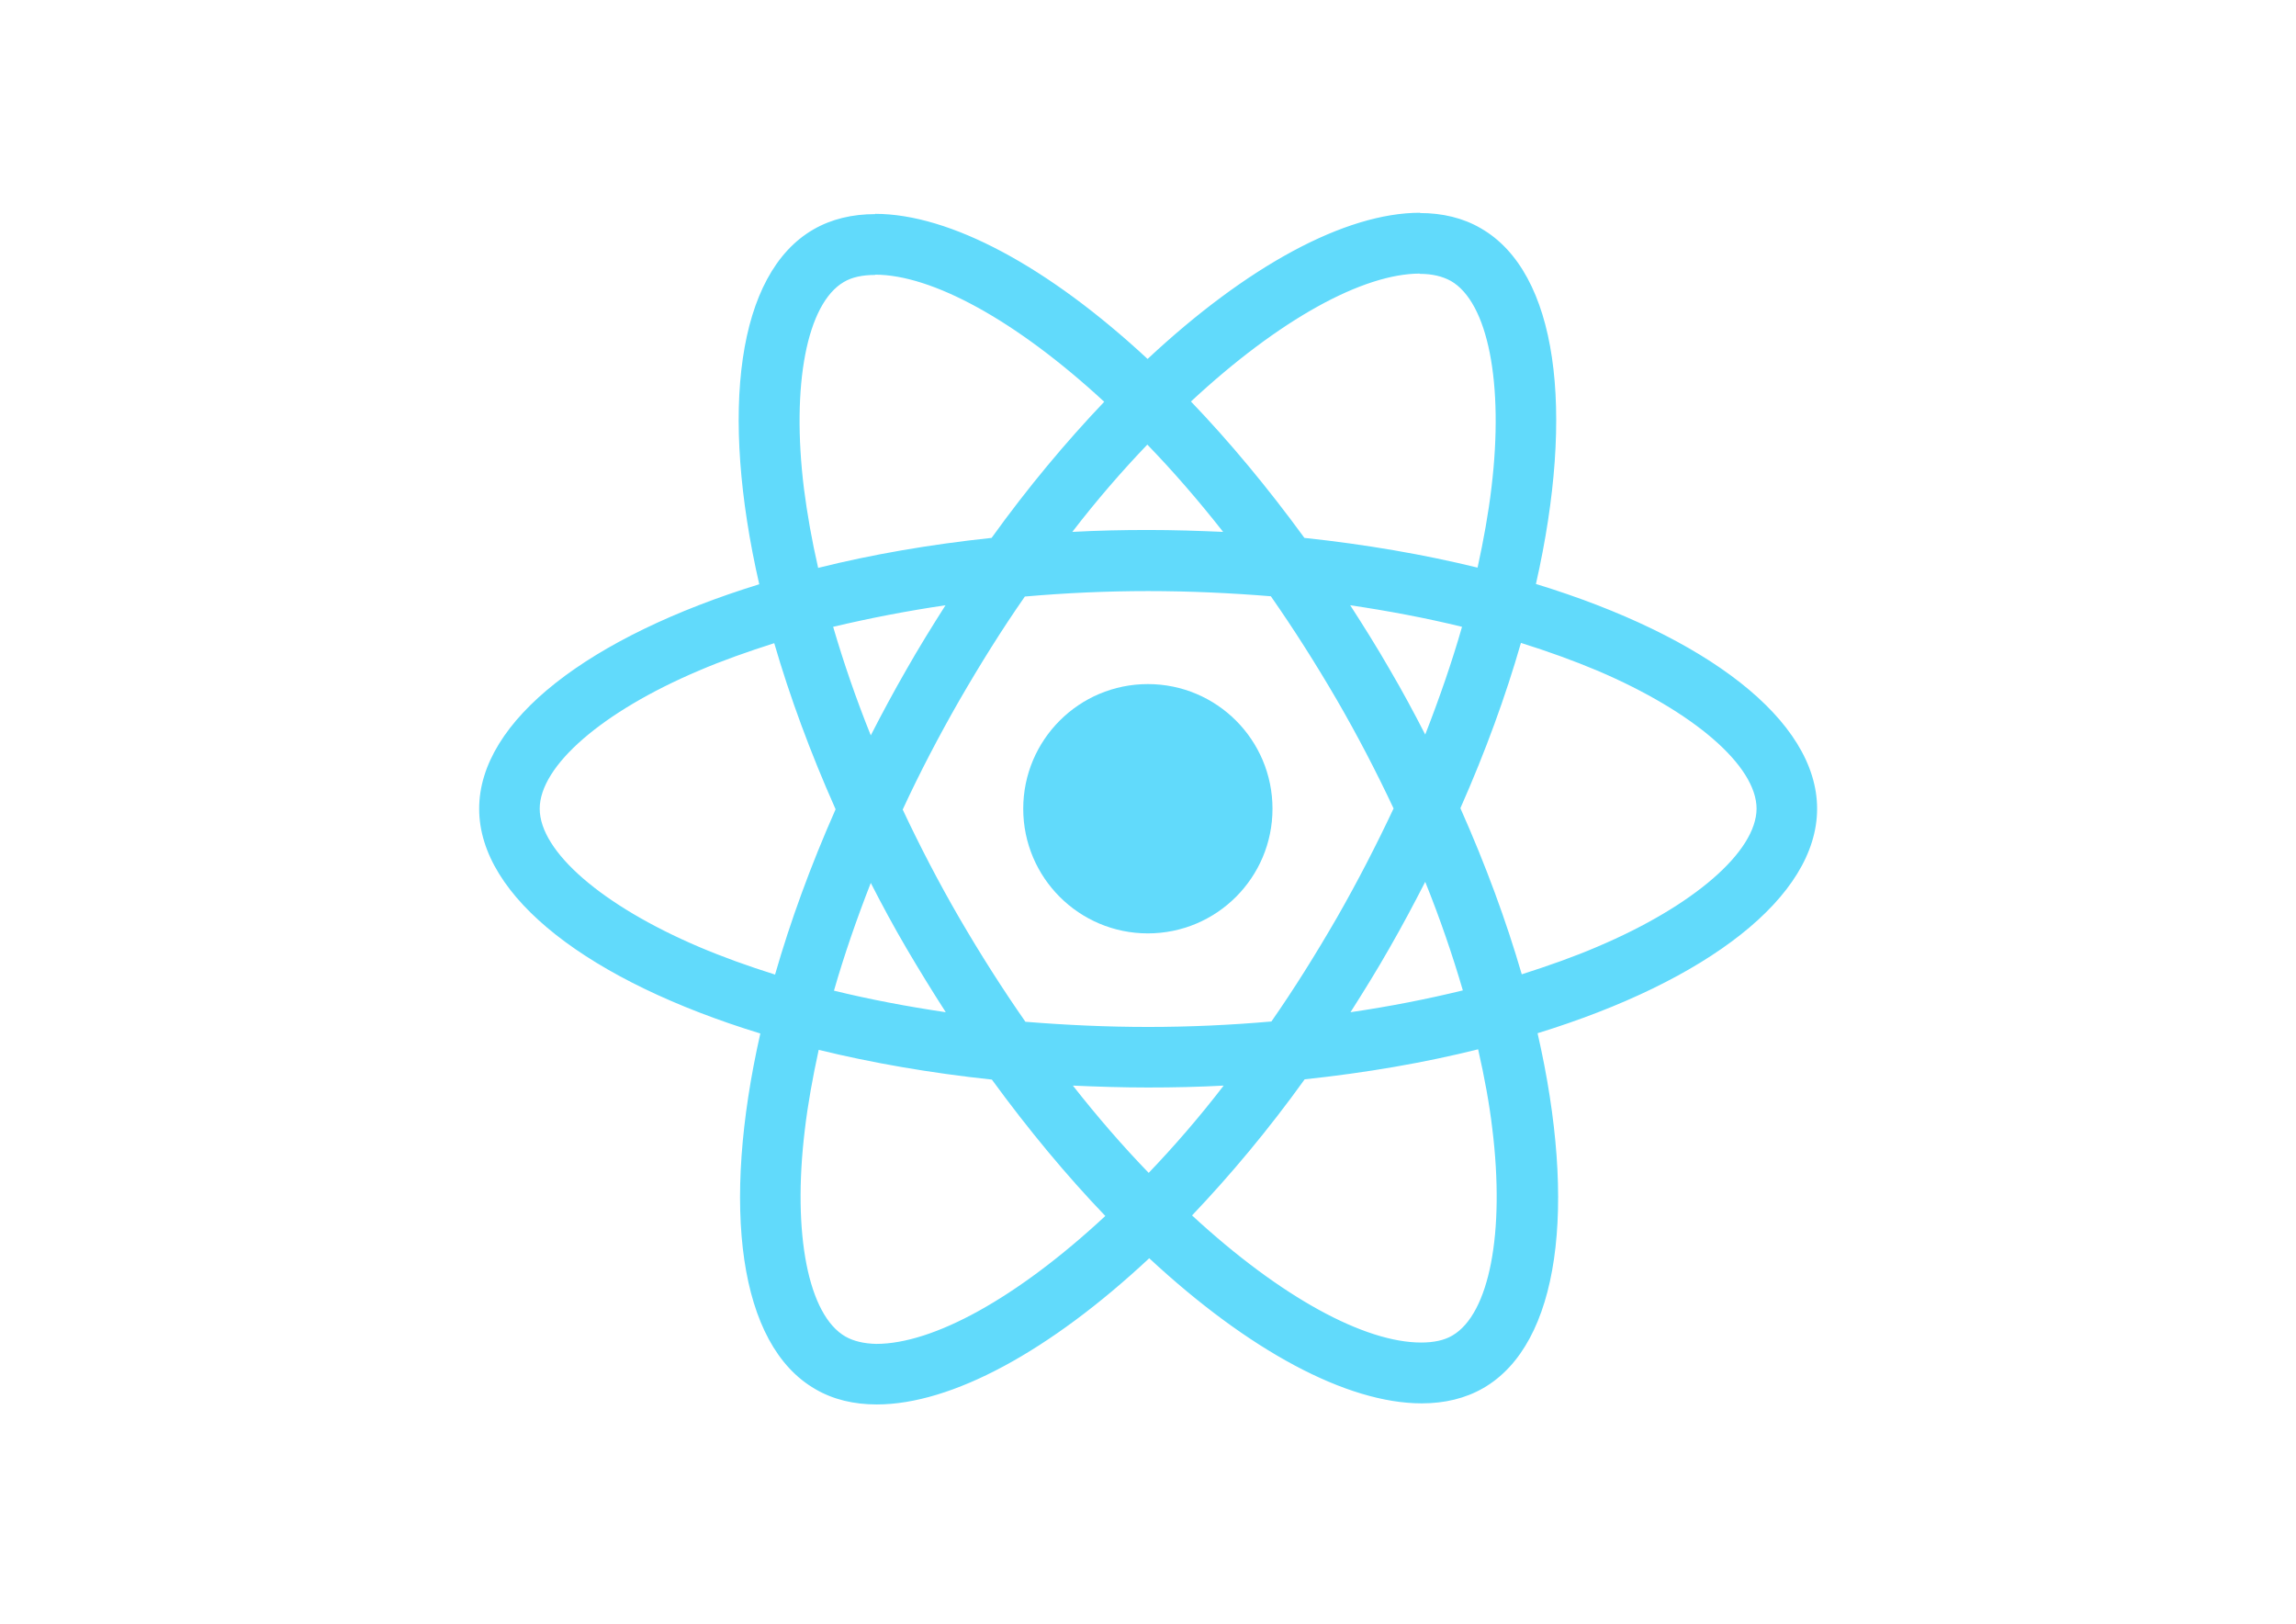
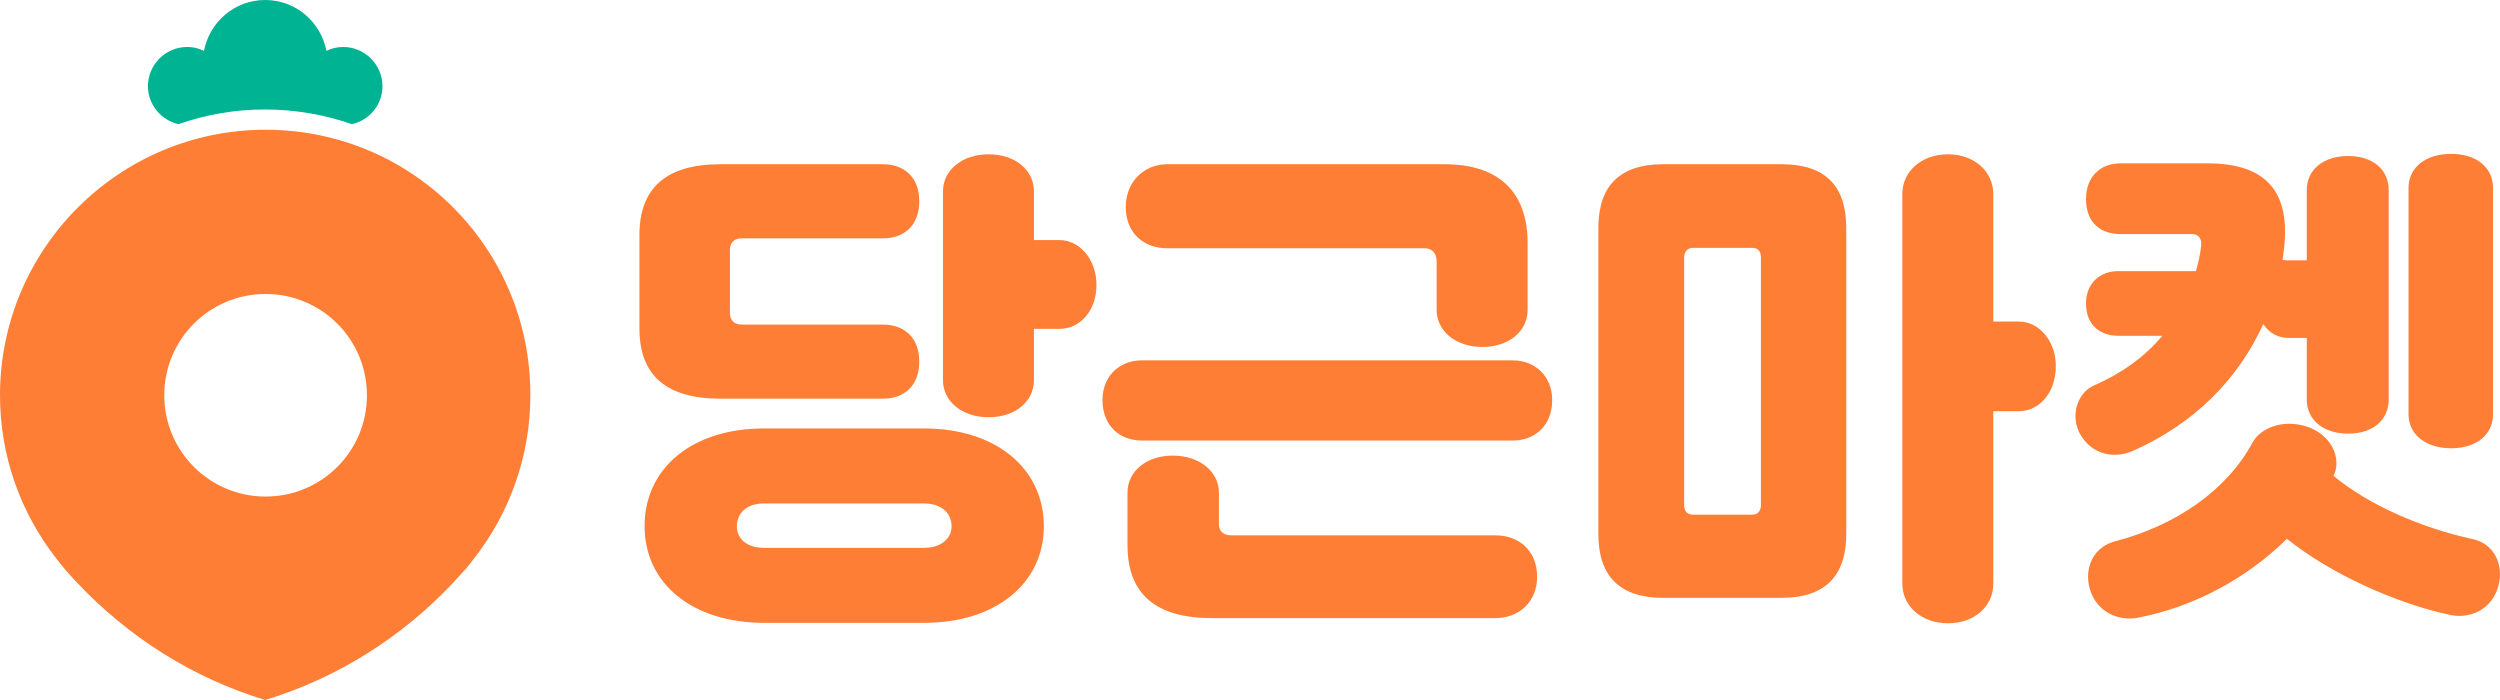
- <svg xmlns="http://www.w3.org/2000/svg" viewBox="0 0 841.9 595.3">
-   <g fill="#61DAFB">
-     <path d="M666.3 296.5c0-32.5-40.7-63.3-103.1-82.4 14.4-63.6 8-114.2-20.2-130.4-6.5-3.8-14.1-5.6-22.4-5.6v22.3c4.6 0 8.3.9 11.4 2.6 13.6 7.8 19.5 37.5 14.9 75.7-1.1 9.4-2.9 19.3-5.1 29.4-19.6-4.8-41-8.5-63.5-10.9-13.5-18.5-27.5-35.3-41.6-50 32.6-30.3 63.2-46.9 84-46.9V78c-27.5 0-63.5 19.6-99.9 53.6-36.4-33.8-72.4-53.2-99.9-53.2v22.3c20.7 0 51.4 16.5 84 46.6-14 14.7-28 31.4-41.3 49.9-22.6 2.4-44 6.1-63.6 11-2.3-10-4-19.7-5.2-29-4.7-38.2 1.1-67.9 14.6-75.8 3-1.8 6.9-2.6 11.5-2.6V78.5c-8.4 0-16 1.8-22.6 5.6-28.1 16.2-34.4 66.7-19.9 130.1-62.2 19.2-102.7 49.9-102.7 82.3 0 32.5 40.7 63.3 103.1 82.4-14.4 63.6-8 114.2 20.2 130.4 6.5 3.8 14.1 5.6 22.5 5.6 27.5 0 63.5-19.6 99.9-53.6 36.4 33.8 72.4 53.2 99.9 53.2 8.4 0 16-1.8 22.6-5.6 28.1-16.2 34.4-66.7 19.9-130.1 62-19.1 102.5-49.9 102.5-82.3zm-130.2-66.7c-3.7 12.9-8.3 26.2-13.5 39.5-4.1-8-8.4-16-13.1-24-4.6-8-9.5-15.8-14.4-23.4 14.2 2.1 27.9 4.7 41 7.9zm-45.8 106.5c-7.8 13.5-15.8 26.3-24.1 38.2-14.9 1.3-30 2-45.2 2-15.1 0-30.2-.7-45-1.9-8.3-11.9-16.4-24.6-24.2-38-7.6-13.1-14.5-26.4-20.8-39.8 6.2-13.4 13.2-26.8 20.7-39.9 7.8-13.5 15.8-26.3 24.1-38.2 14.9-1.3 30-2 45.2-2 15.1 0 30.2.7 45 1.9 8.3 11.9 16.4 24.6 24.2 38 7.6 13.1 14.5 26.4 20.8 39.8-6.3 13.4-13.2 26.8-20.7 39.9zm32.3-13c5.4 13.4 10 26.8 13.8 39.8-13.1 3.2-26.9 5.9-41.2 8 4.9-7.7 9.8-15.6 14.4-23.7 4.6-8 8.9-16.1 13-24.1zM421.2 430c-9.3-9.6-18.6-20.3-27.8-32 9 .4 18.2.7 27.5.7 9.4 0 18.7-.2 27.8-.7-9 11.7-18.3 22.4-27.5 32zm-74.4-58.9c-14.2-2.1-27.9-4.7-41-7.9 3.7-12.9 8.3-26.2 13.5-39.5 4.1 8 8.4 16 13.1 24 4.7 8 9.5 15.8 14.4 23.4zM420.7 163c9.3 9.6 18.6 20.3 27.8 32-9-.4-18.2-.7-27.5-.7-9.4 0-18.7.2-27.8.7 9-11.7 18.3-22.4 27.5-32zm-74 58.9c-4.9 7.7-9.8 15.6-14.4 23.7-4.6 8-8.9 16-13 24-5.4-13.4-10-26.8-13.8-39.8 13.1-3.1 26.9-5.8 41.2-7.9zm-90.5 125.2c-35.4-15.1-58.3-34.9-58.3-50.6 0-15.7 22.9-35.6 58.3-50.6 8.6-3.7 18-7 27.7-10.1 5.7 19.6 13.2 40 22.5 60.9-9.2 20.8-16.6 41.1-22.2 60.6-9.9-3.1-19.3-6.5-28-10.2zM310 490c-13.6-7.8-19.5-37.5-14.9-75.7 1.1-9.4 2.9-19.3 5.1-29.4 19.6 4.8 41 8.5 63.5 10.9 13.5 18.5 27.5 35.3 41.6 50-32.6 30.3-63.2 46.9-84 46.9-4.5-.1-8.3-1-11.3-2.7zm237.2-76.2c4.7 38.2-1.1 67.9-14.6 75.8-3 1.8-6.9 2.6-11.5 2.6-20.7 0-51.4-16.5-84-46.6 14-14.7 28-31.4 41.3-49.9 22.6-2.4 44-6.1 63.6-11 2.3 10.1 4.1 19.8 5.2 29.1zm38.5-66.7c-8.6 3.7-18 7-27.7 10.1-5.7-19.6-13.2-40-22.5-60.9 9.2-20.8 16.6-41.1 22.2-60.6 9.9 3.1 19.3 6.5 28.1 10.2 35.4 15.1 58.3 34.9 58.3 50.6-.1 15.7-23 35.6-58.4 50.6zM320.8 78.4z" />
-     <circle cx="420.9" cy="296.5" r="45.7" />
-     <path d="M520.5 78.1z" />
-   </g>
+ <svg xmlns="http://www.w3.org/2000/svg" width="100" height="28" viewBox="0 0 100 28" fill="none">
+   <path d="M10.624 5.19C4.76 5.19 0 9.948 0 15.81C0 18.276 0.845 20.535 2.242 22.328C2.346 22.465 2.466 22.604 2.57 22.741C2.742 22.931 2.897 23.121 3.087 23.31L3.104 23.328C5.14 25.483 7.709 27.121 10.607 28C13.504 27.121 16.074 25.483 18.109 23.328L18.126 23.31C18.299 23.121 18.471 22.931 18.644 22.741C18.765 22.604 18.868 22.465 18.971 22.328C20.369 20.535 21.214 18.276 21.214 15.81C21.231 9.931 16.488 5.19 10.624 5.19ZM10.624 19.862C8.382 19.862 6.571 18.052 6.571 15.81C6.571 13.569 8.382 11.759 10.624 11.759C12.866 11.759 14.677 13.569 14.677 15.81C14.677 18.052 12.866 19.862 10.624 19.862Z" fill="#FF7E36" />
+   <path d="M14.074 4.966C14.781 4.81 15.299 4.19 15.299 3.448C15.299 2.586 14.592 1.879 13.729 1.879C13.488 1.879 13.264 1.931 13.057 2.034C12.832 0.879 11.832 0 10.608 0C9.383 0 8.383 0.879 8.159 2.034C7.952 1.931 7.727 1.879 7.486 1.879C6.624 1.879 5.917 2.586 5.917 3.448C5.917 4.19 6.451 4.81 7.141 4.966C8.228 4.586 9.383 4.379 10.59 4.379C11.798 4.379 12.988 4.586 14.074 4.966Z" fill="#00B493" />
+   <path d="M28.819 15.948H35.321C36.132 15.948 36.77 15.465 36.77 14.465C36.77 13.465 36.132 12.983 35.321 12.983H29.664C29.371 12.983 29.198 12.81 29.198 12.534V9.983C29.198 9.707 29.371 9.534 29.664 9.534H35.321C36.132 9.534 36.77 9.052 36.77 8.052C36.77 7.052 36.132 6.569 35.321 6.569H28.819C26.611 6.569 25.577 7.552 25.577 9.396V13.138C25.577 14.983 26.611 15.948 28.819 15.948Z" fill="#FF7E36" />
+   <path d="M36.959 17.138H30.561C27.681 17.138 25.783 18.724 25.783 21.052C25.783 23.328 27.681 24.914 30.561 24.914H36.959C39.84 24.914 41.754 23.328 41.754 21.052C41.754 18.741 39.84 17.138 36.959 17.138ZM36.959 21.914H30.561C29.854 21.914 29.474 21.535 29.474 21.052C29.474 20.535 29.854 20.138 30.561 20.138H36.959C37.666 20.138 38.063 20.535 38.063 21.052C38.063 21.535 37.649 21.914 36.959 21.914Z" fill="#FF7E36" />
+   <path d="M42.375 9.603H41.358V7.655C41.358 6.81 40.616 6.172 39.547 6.172C38.478 6.172 37.719 6.81 37.719 7.655V15.207C37.719 16.052 38.478 16.69 39.547 16.69C40.616 16.69 41.358 16.052 41.358 15.207V13.155H42.375C43.203 13.155 43.859 12.431 43.859 11.396C43.859 10.396 43.203 9.603 42.375 9.603Z" fill="#FF7E36" />
+   <path d="M60.519 17.621H45.669C44.807 17.621 44.1 17.052 44.1 16C44.1 15.017 44.807 14.414 45.669 14.414H60.519C61.381 14.414 62.088 15.034 62.088 16C62.088 17.034 61.381 17.621 60.519 17.621ZM57.466 12.396V10.465C57.466 10.121 57.276 9.931 56.983 9.931H46.687C45.79 9.931 45.031 9.362 45.031 8.276C45.031 7.241 45.79 6.569 46.687 6.569H57.777C59.984 6.569 61.105 7.707 61.105 9.724V12.396C61.105 13.241 60.364 13.879 59.294 13.879C58.225 13.879 57.466 13.241 57.466 12.396ZM48.757 19.707V20.983C48.757 21.241 48.946 21.414 49.239 21.414H59.829C60.726 21.414 61.485 22 61.485 23.069C61.485 24.103 60.726 24.724 59.829 24.724H48.463C46.273 24.724 45.1 23.793 45.1 21.81V19.707C45.1 18.862 45.842 18.224 46.911 18.224C47.98 18.224 48.757 18.862 48.757 19.707Z" fill="#FF7E36" />
+   <path d="M63.934 21.362V9.121C63.934 7.448 64.779 6.569 66.521 6.569H71.264C73.006 6.569 73.851 7.431 73.851 9.121V21.362C73.851 23.034 73.006 23.914 71.264 23.914H66.521C64.797 23.914 63.934 23.052 63.934 21.362ZM70.436 20.207V10.293C70.436 10.052 70.316 9.914 70.091 9.914H67.711C67.504 9.914 67.366 10.069 67.366 10.293V20.207C67.366 20.448 67.487 20.586 67.711 20.586H70.091C70.316 20.586 70.436 20.431 70.436 20.207ZM76.093 23.345V7.759C76.093 6.862 76.852 6.172 77.921 6.172C78.991 6.172 79.732 6.879 79.732 7.759V12.862H80.75C81.578 12.862 82.233 13.655 82.233 14.638C82.233 15.707 81.578 16.448 80.75 16.448H79.732V23.345C79.732 24.241 78.991 24.931 77.921 24.931C76.852 24.931 76.093 24.241 76.093 23.345Z" fill="#FF7E36" />
+   <path d="M91.529 10.414H92.271V7.603C92.271 6.793 92.926 6.241 93.926 6.241C94.927 6.241 95.548 6.793 95.548 7.603V15.983C95.548 16.793 94.927 17.345 93.926 17.345C92.926 17.345 92.271 16.793 92.271 15.983V13.517H91.529C91.132 13.517 90.77 13.327 90.529 12.965C89.528 15.172 87.769 16.948 85.32 18.034C84.527 18.379 83.682 18.155 83.233 17.414C82.785 16.672 83.078 15.707 83.768 15.414C84.872 14.931 85.786 14.276 86.493 13.431H84.717C84.044 13.431 83.44 13.034 83.44 12.138C83.44 11.31 84.027 10.845 84.717 10.845H87.838C87.924 10.534 88.011 10.19 88.045 9.827C88.08 9.552 87.942 9.362 87.683 9.362H84.82C84.01 9.362 83.44 8.896 83.44 7.965C83.44 7.069 84.01 6.534 84.82 6.534H88.304C90.615 6.534 91.684 7.638 91.339 10.12C91.322 10.207 91.322 10.31 91.305 10.396C91.374 10.414 91.443 10.414 91.529 10.414ZM98.031 24.603C95.824 24.138 93.185 22.931 91.477 21.552C89.891 23.12 87.769 24.276 85.527 24.707C84.768 24.862 83.871 24.5 83.596 23.569C83.337 22.672 83.785 21.862 84.596 21.655C87.045 21.017 89.08 19.603 90.098 17.707C90.408 17.138 91.27 16.759 92.236 17.052C93.254 17.362 93.668 18.327 93.357 19L93.34 19.034C94.754 20.207 96.858 21.12 98.928 21.569C99.721 21.741 100.187 22.552 99.928 23.465C99.67 24.379 98.807 24.759 98.031 24.603ZM96.341 16.569V7.517C96.341 6.707 97.014 6.155 98.048 6.155C99.066 6.155 99.721 6.707 99.721 7.517V16.569C99.721 17.379 99.066 17.931 98.048 17.931C97.031 17.931 96.341 17.379 96.341 16.569Z" fill="#FF7E36" />
</svg>
